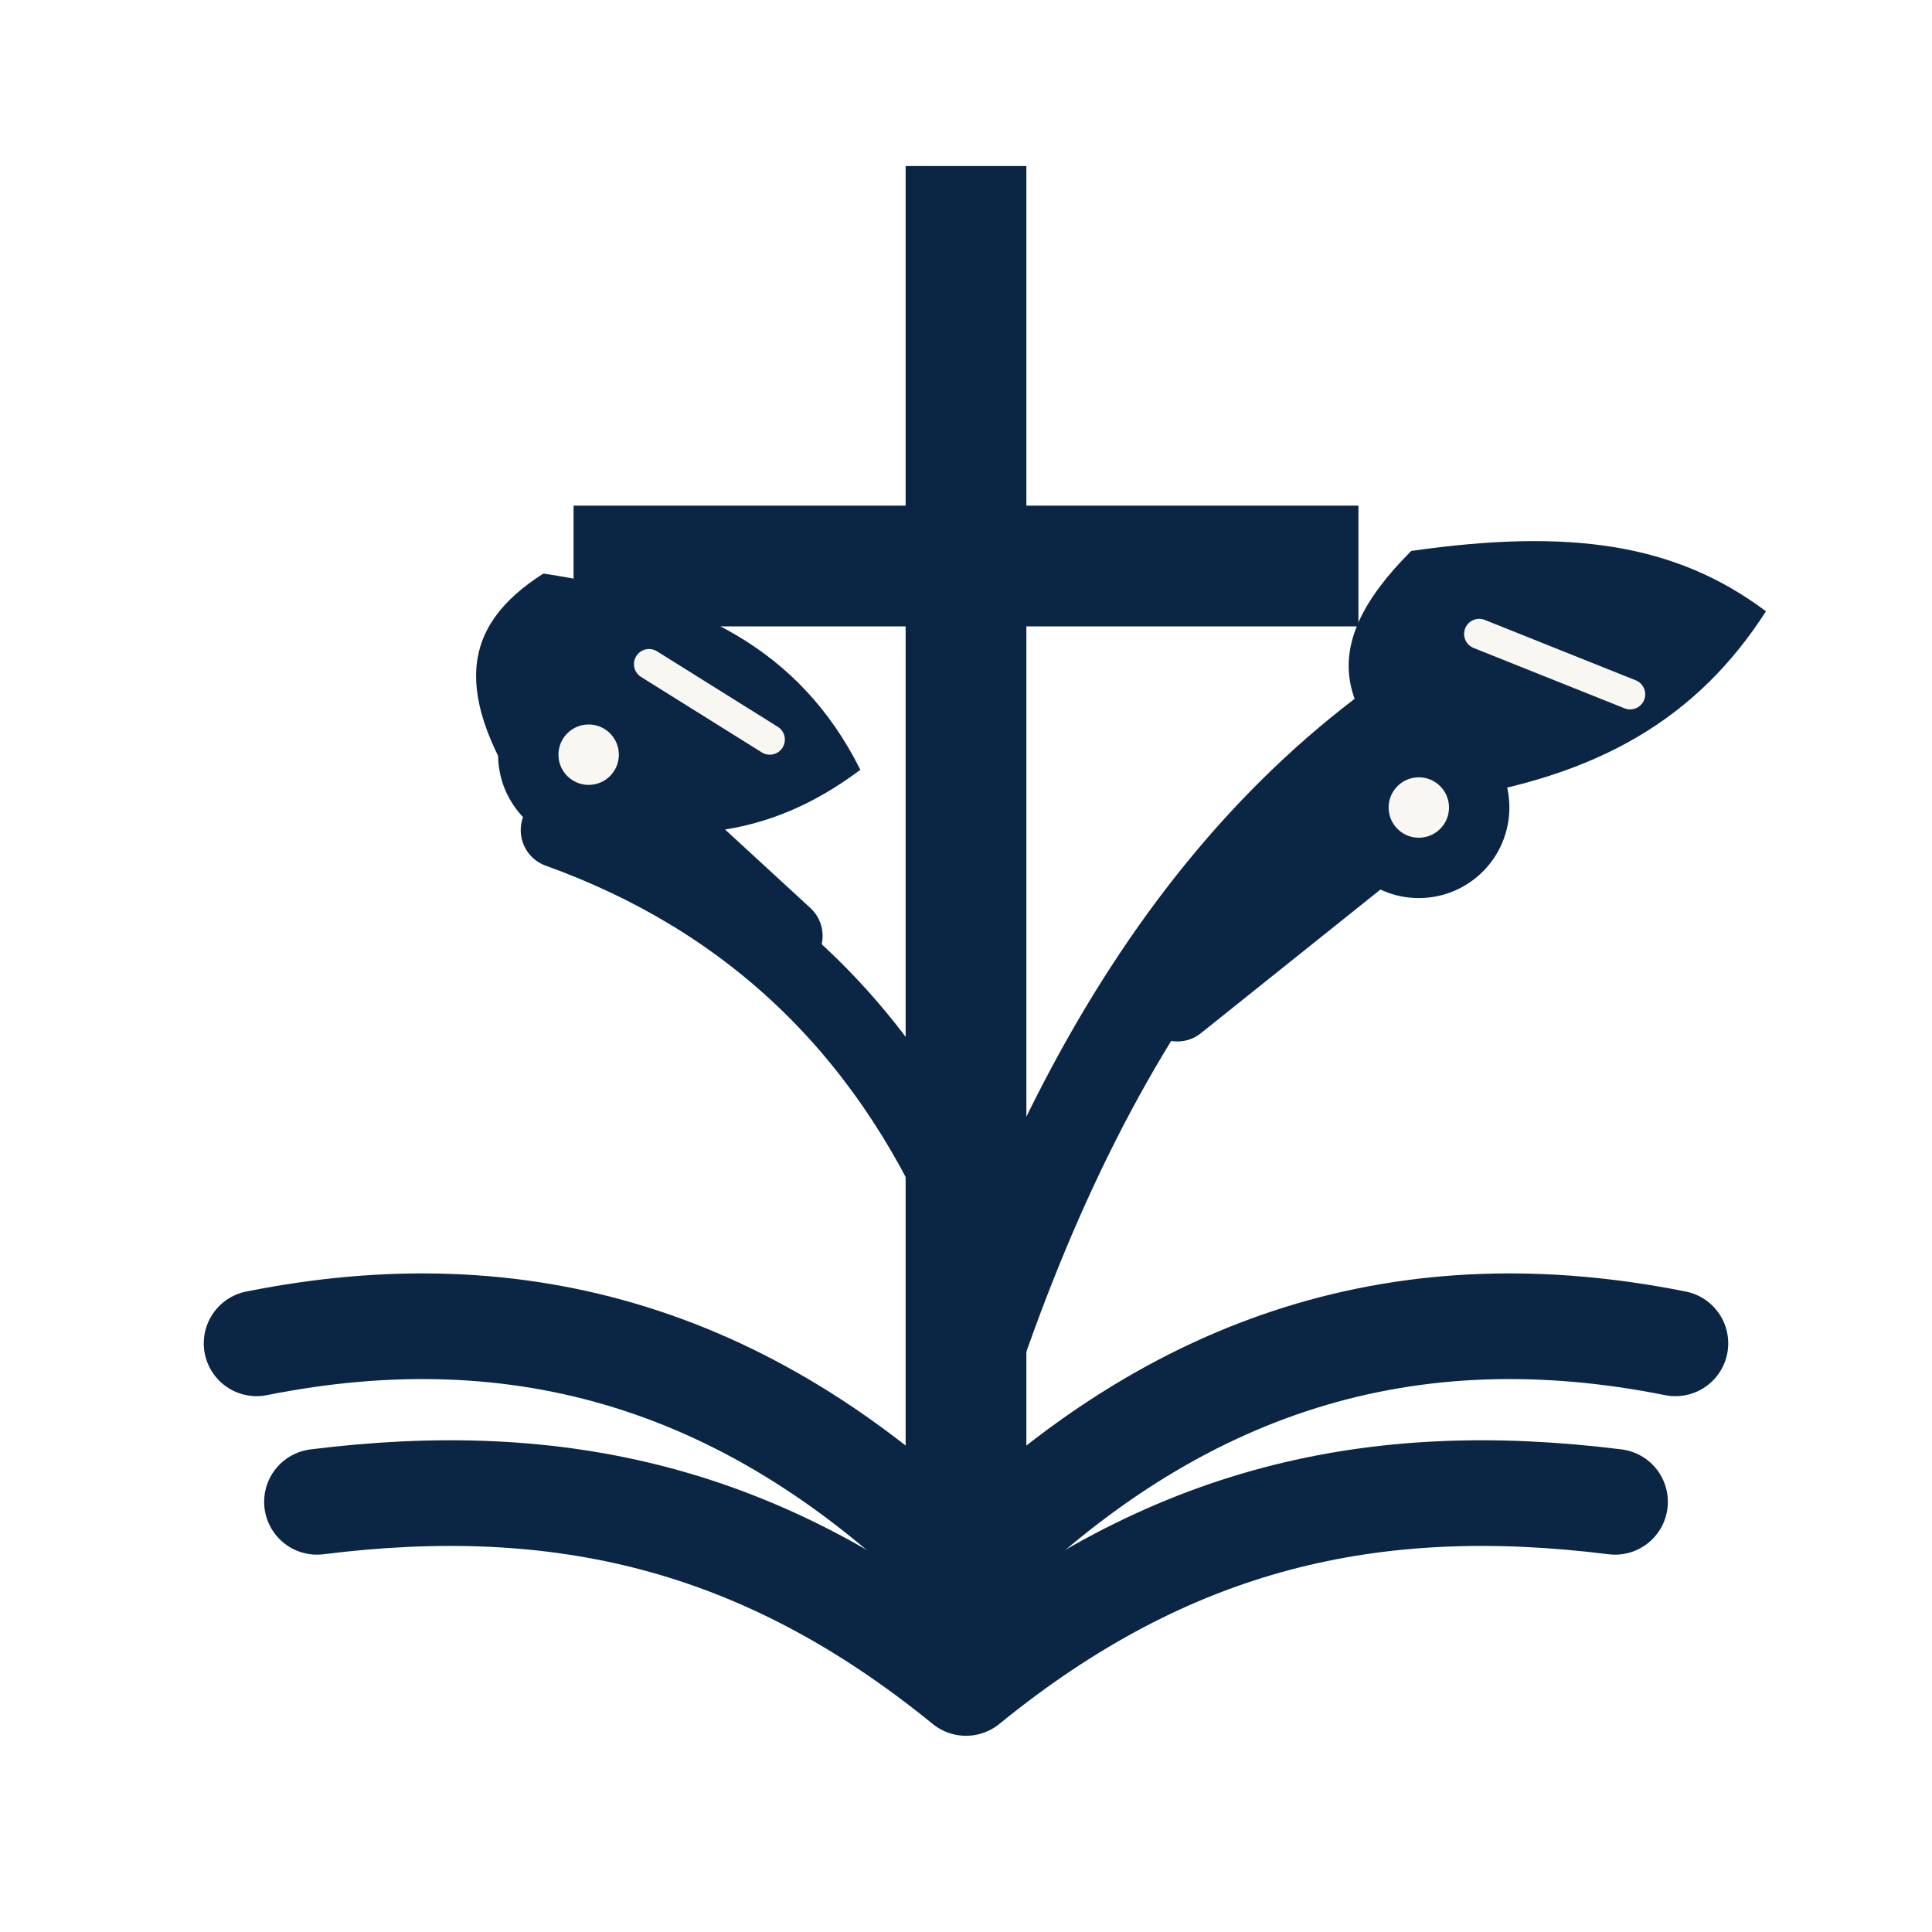
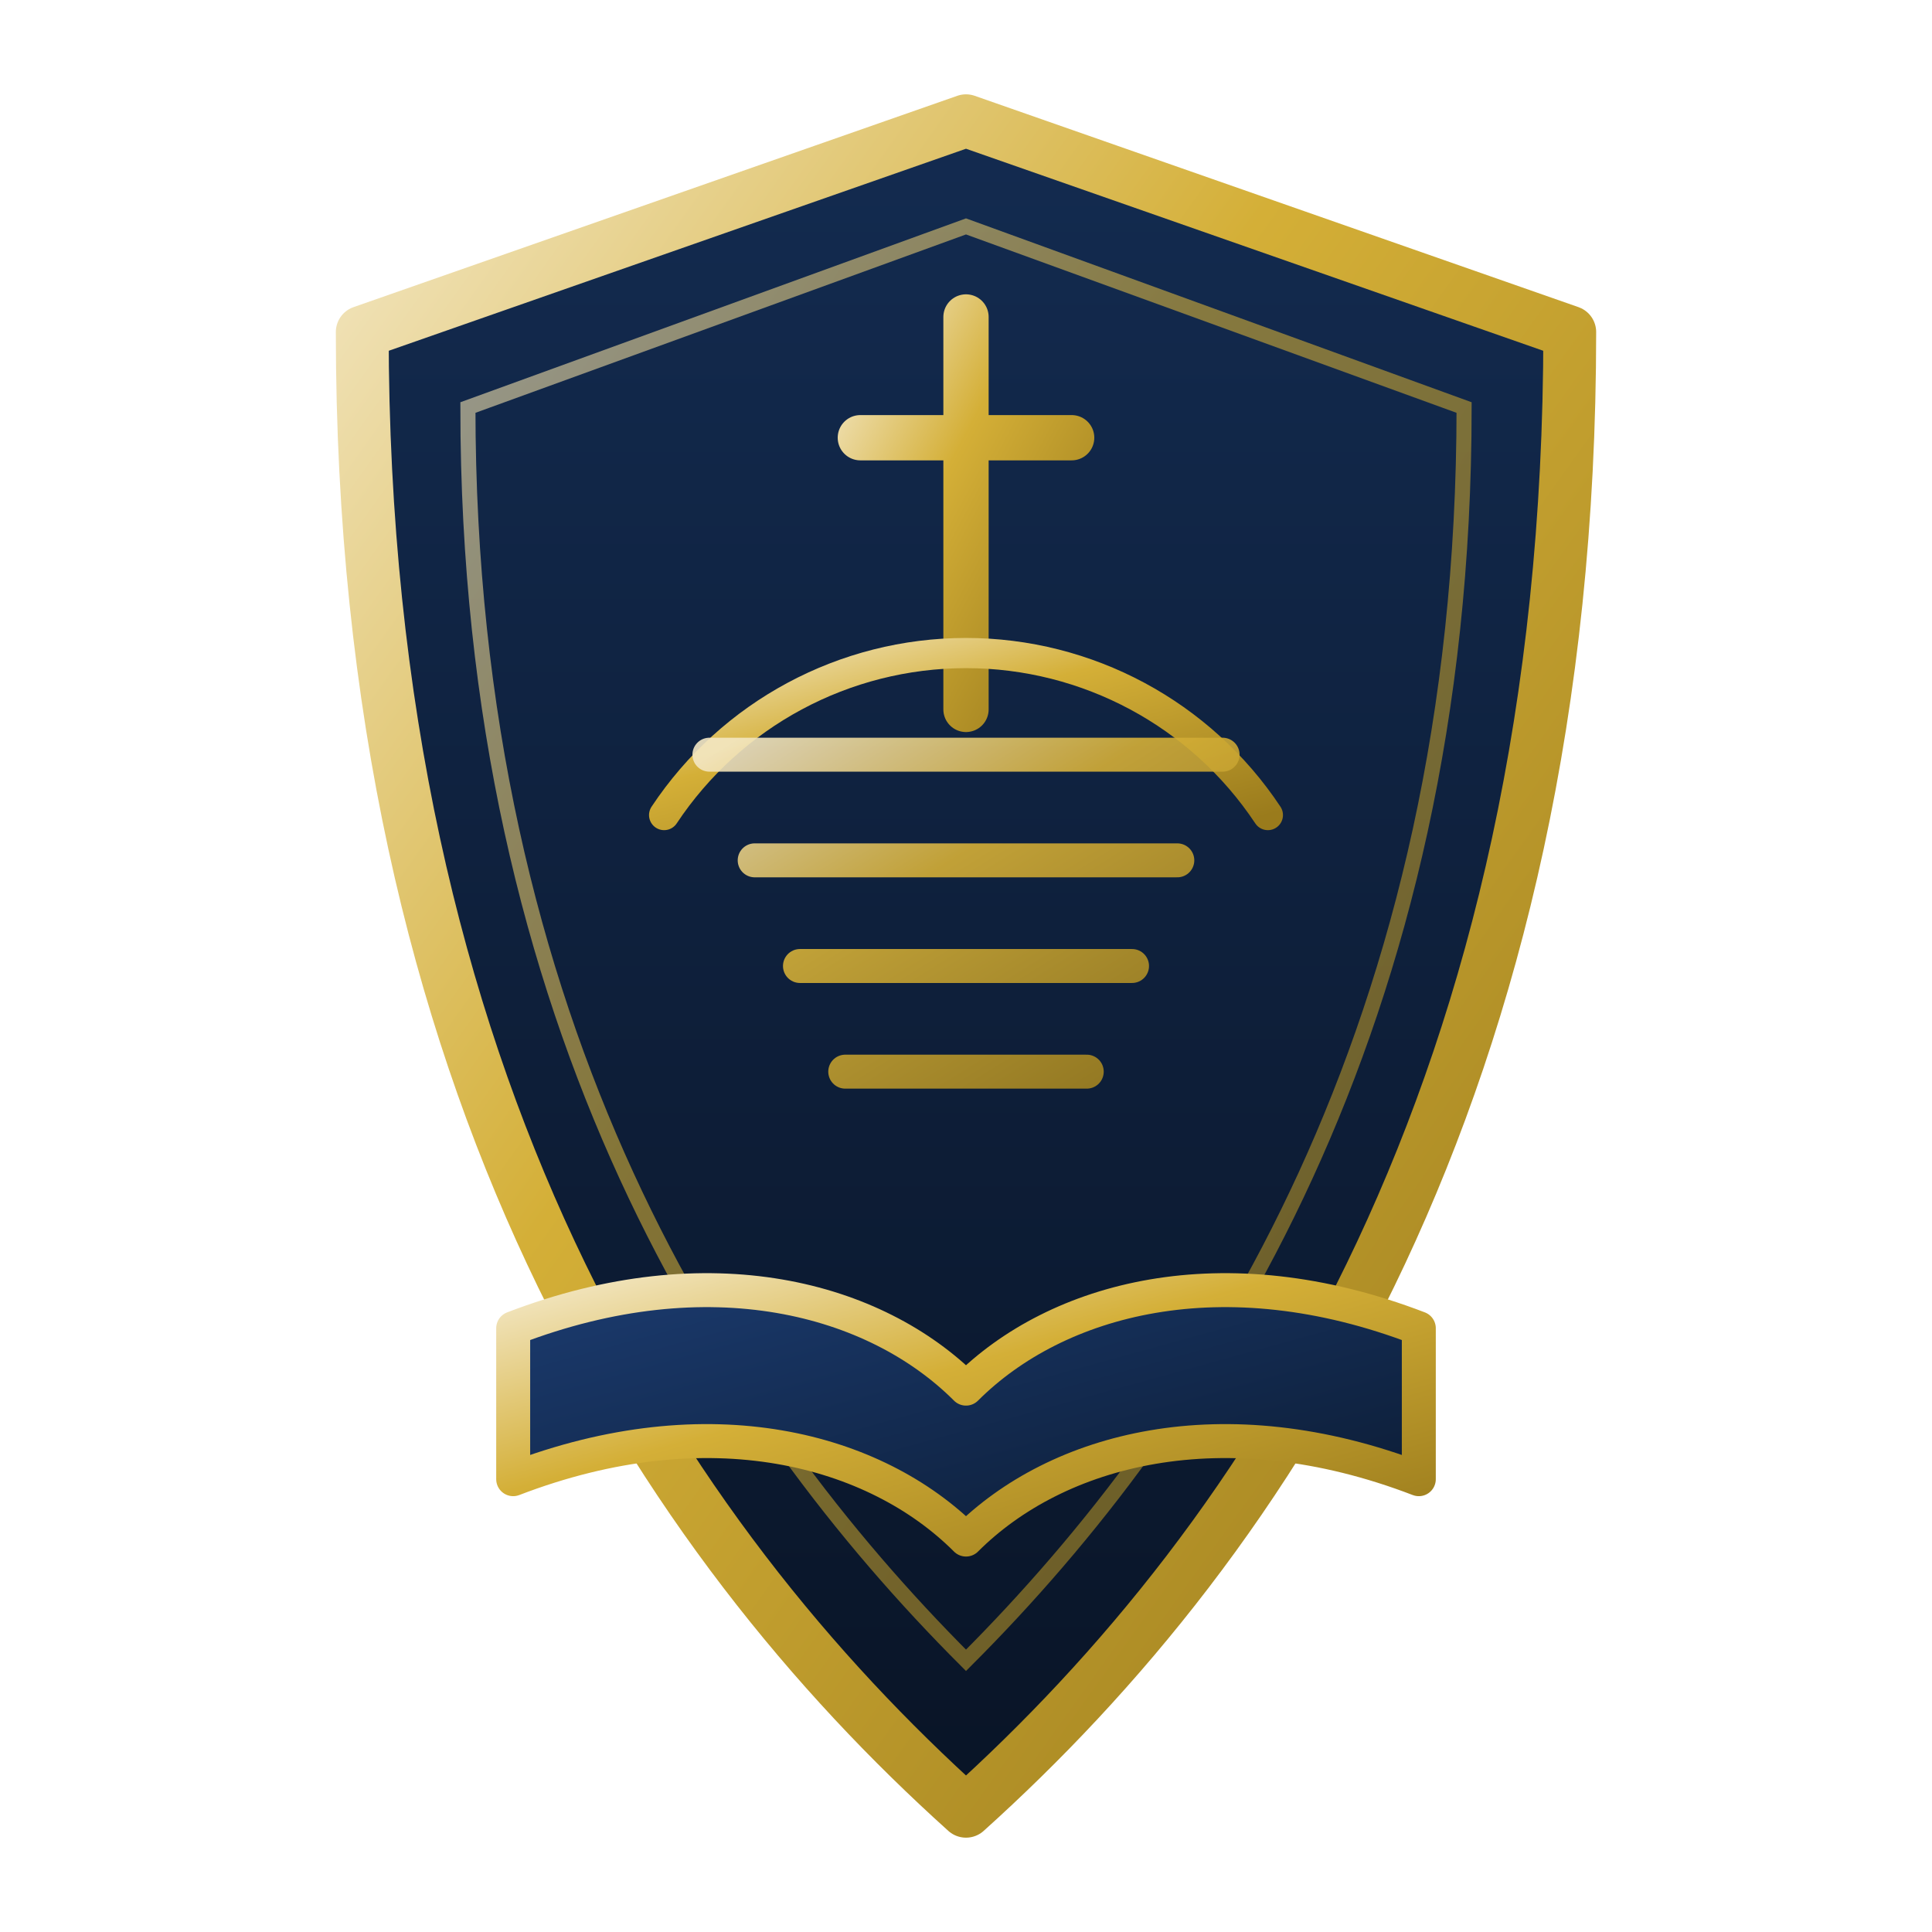
- <svg xmlns="http://www.w3.org/2000/svg" viewBox="0 0 256 256" role="img" aria-label="ChurchCore LMS icon mark">
-   <path fill="none" stroke="#0B2545" stroke-width="14" stroke-linecap="round" stroke-linejoin="round" d="M34 178c35-7 66 2 94 30 28-28 59-37 94-30" />
-   <path fill="none" stroke="#0B2545" stroke-width="14" stroke-linecap="round" stroke-linejoin="round" d="M42 199c32-4 59 2 86 24 27-22 54-28 86-24" />
-   <path fill="#0B2545" d="M120 22h16v45h44v16h-44v116h-16V83H76V67h44V22Z" />
-   <path fill="none" stroke="#0B2545" stroke-width="12" stroke-linecap="round" stroke-linejoin="round" d="M128 184c17-52 43-86 82-102" />
-   <path fill="#0B2545" d="M187 73c21-3 35-1 47 8-9 14-22 22-43 25-14-11-17-20-4-33Z" />
-   <path fill="#0B2545" d="M72 76c20 3 34 10 42 26-12 9-25 11-44 5-10-15-9-24 2-31Z" />
-   <path fill="none" stroke="#F9F7F1" stroke-width="4" stroke-linecap="round" d="M196 84l20 8M86 88l16 10" />
-   <path fill="none" stroke="#0B2545" stroke-width="10" stroke-linecap="round" stroke-linejoin="round" d="M128 161c-11-25-29-42-54-51" />
-   <path fill="none" stroke="#0B2545" stroke-width="10" stroke-linecap="round" stroke-linejoin="round" d="M156 133l30-24" />
-   <circle cx="188" cy="107" r="8" fill="#F9F7F1" stroke="#0B2545" stroke-width="8" />
-   <path fill="none" stroke="#0B2545" stroke-width="10" stroke-linecap="round" stroke-linejoin="round" d="M104 124 79 101" />
-   <circle cx="78" cy="100" r="8" fill="#F9F7F1" stroke="#0B2545" stroke-width="8" />
+ <svg xmlns="http://www.w3.org/2000/svg" viewBox="0 0 256 256" role="img" aria-label="ChurchCore LMS Heraldic Shield Mark">
+   <defs>
+     <linearGradient id="goldGrad" x1="0%" y1="0%" x2="100%" y2="100%">
+       <stop offset="0%" stop-color="#F3E7C4" />
+       <stop offset="40%" stop-color="#D4AF37" />
+       <stop offset="100%" stop-color="#9A7B1C" />
+     </linearGradient>
+     <linearGradient id="navyGrad" x1="0%" y1="0%" x2="100%" y2="100%">
+       <stop offset="0%" stop-color="#1B3B6F" />
+       <stop offset="100%" stop-color="#0B1A30" />
+     </linearGradient>
+     <linearGradient id="shieldFill" x1="0%" y1="0%" x2="0%" y2="100%">
+       <stop offset="0%" stop-color="#132B50" />
+       <stop offset="100%" stop-color="#091426" />
+     </linearGradient>
+   </defs>
+   <path d="M128 16 L208 44 C208 144 168 204 128 240 C88 204 48 144 48 44 Z" fill="url(#shieldFill)" stroke="url(#goldGrad)" stroke-width="7" stroke-linejoin="round" />
+   <path d="M128 30 L194 54 C194 136 160 188 128 220 C96 188 62 136 62 54 Z" fill="none" stroke="url(#goldGrad)" stroke-width="2" stroke-opacity="0.6" />
+   <path d="M128 42 V94 M114 58 H142" stroke="url(#goldGrad)" stroke-width="6" stroke-linecap="round" />
+   <path d="M88 108 A48 48 0 0 1 168 108" fill="none" stroke="url(#goldGrad)" stroke-width="4" stroke-linecap="round" />
+   <path d="M112 142 H144 M106 128 H150 M100 114 H156 M94 100 H162" stroke="url(#goldGrad)" stroke-width="4.5" stroke-linecap="round" stroke-opacity="0.9" />
+   <path d="M68 176 C94 166 116 172 128 184 C140 172 162 166 188 176 L188 196 C162 186 140 192 128 204 C116 192 94 186 68 196 Z" fill="url(#navyGrad)" stroke="url(#goldGrad)" stroke-width="4.5" stroke-linejoin="round" />
+   <line x1="128" y1="184" x2="128" y2="204" stroke="url(#goldGrad)" stroke-width="4" stroke-linecap="round" />
</svg>
